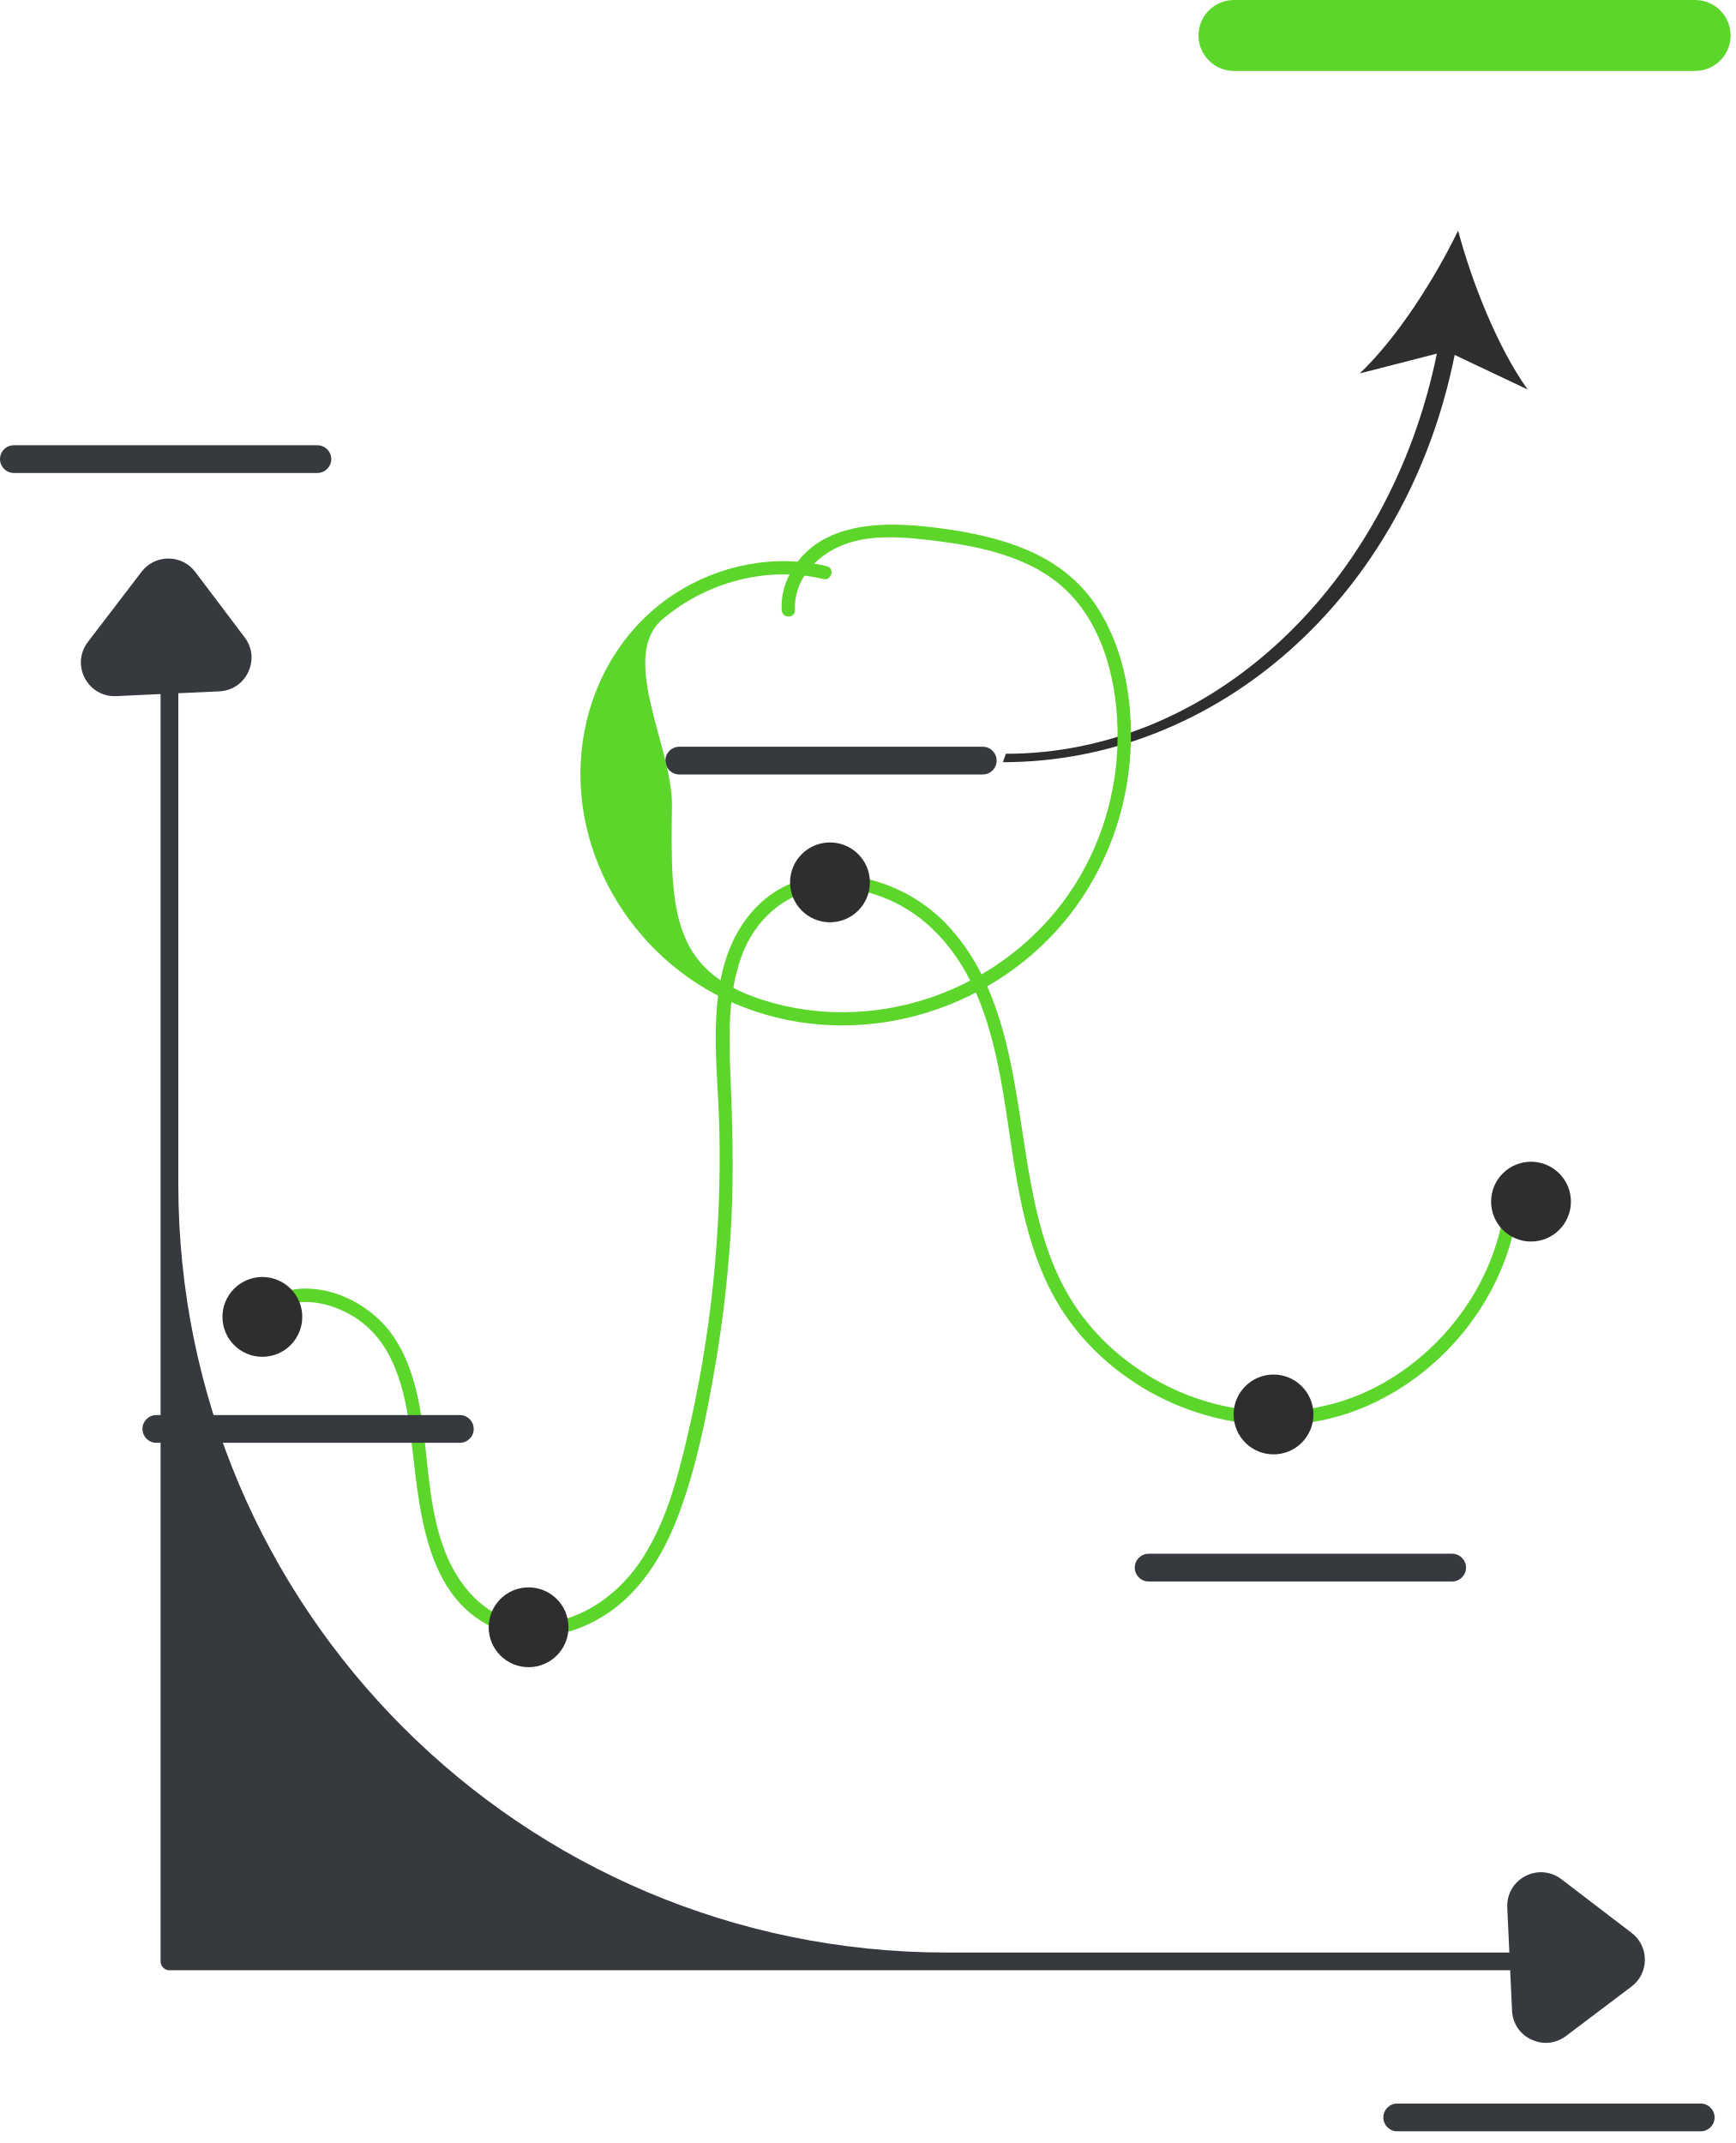
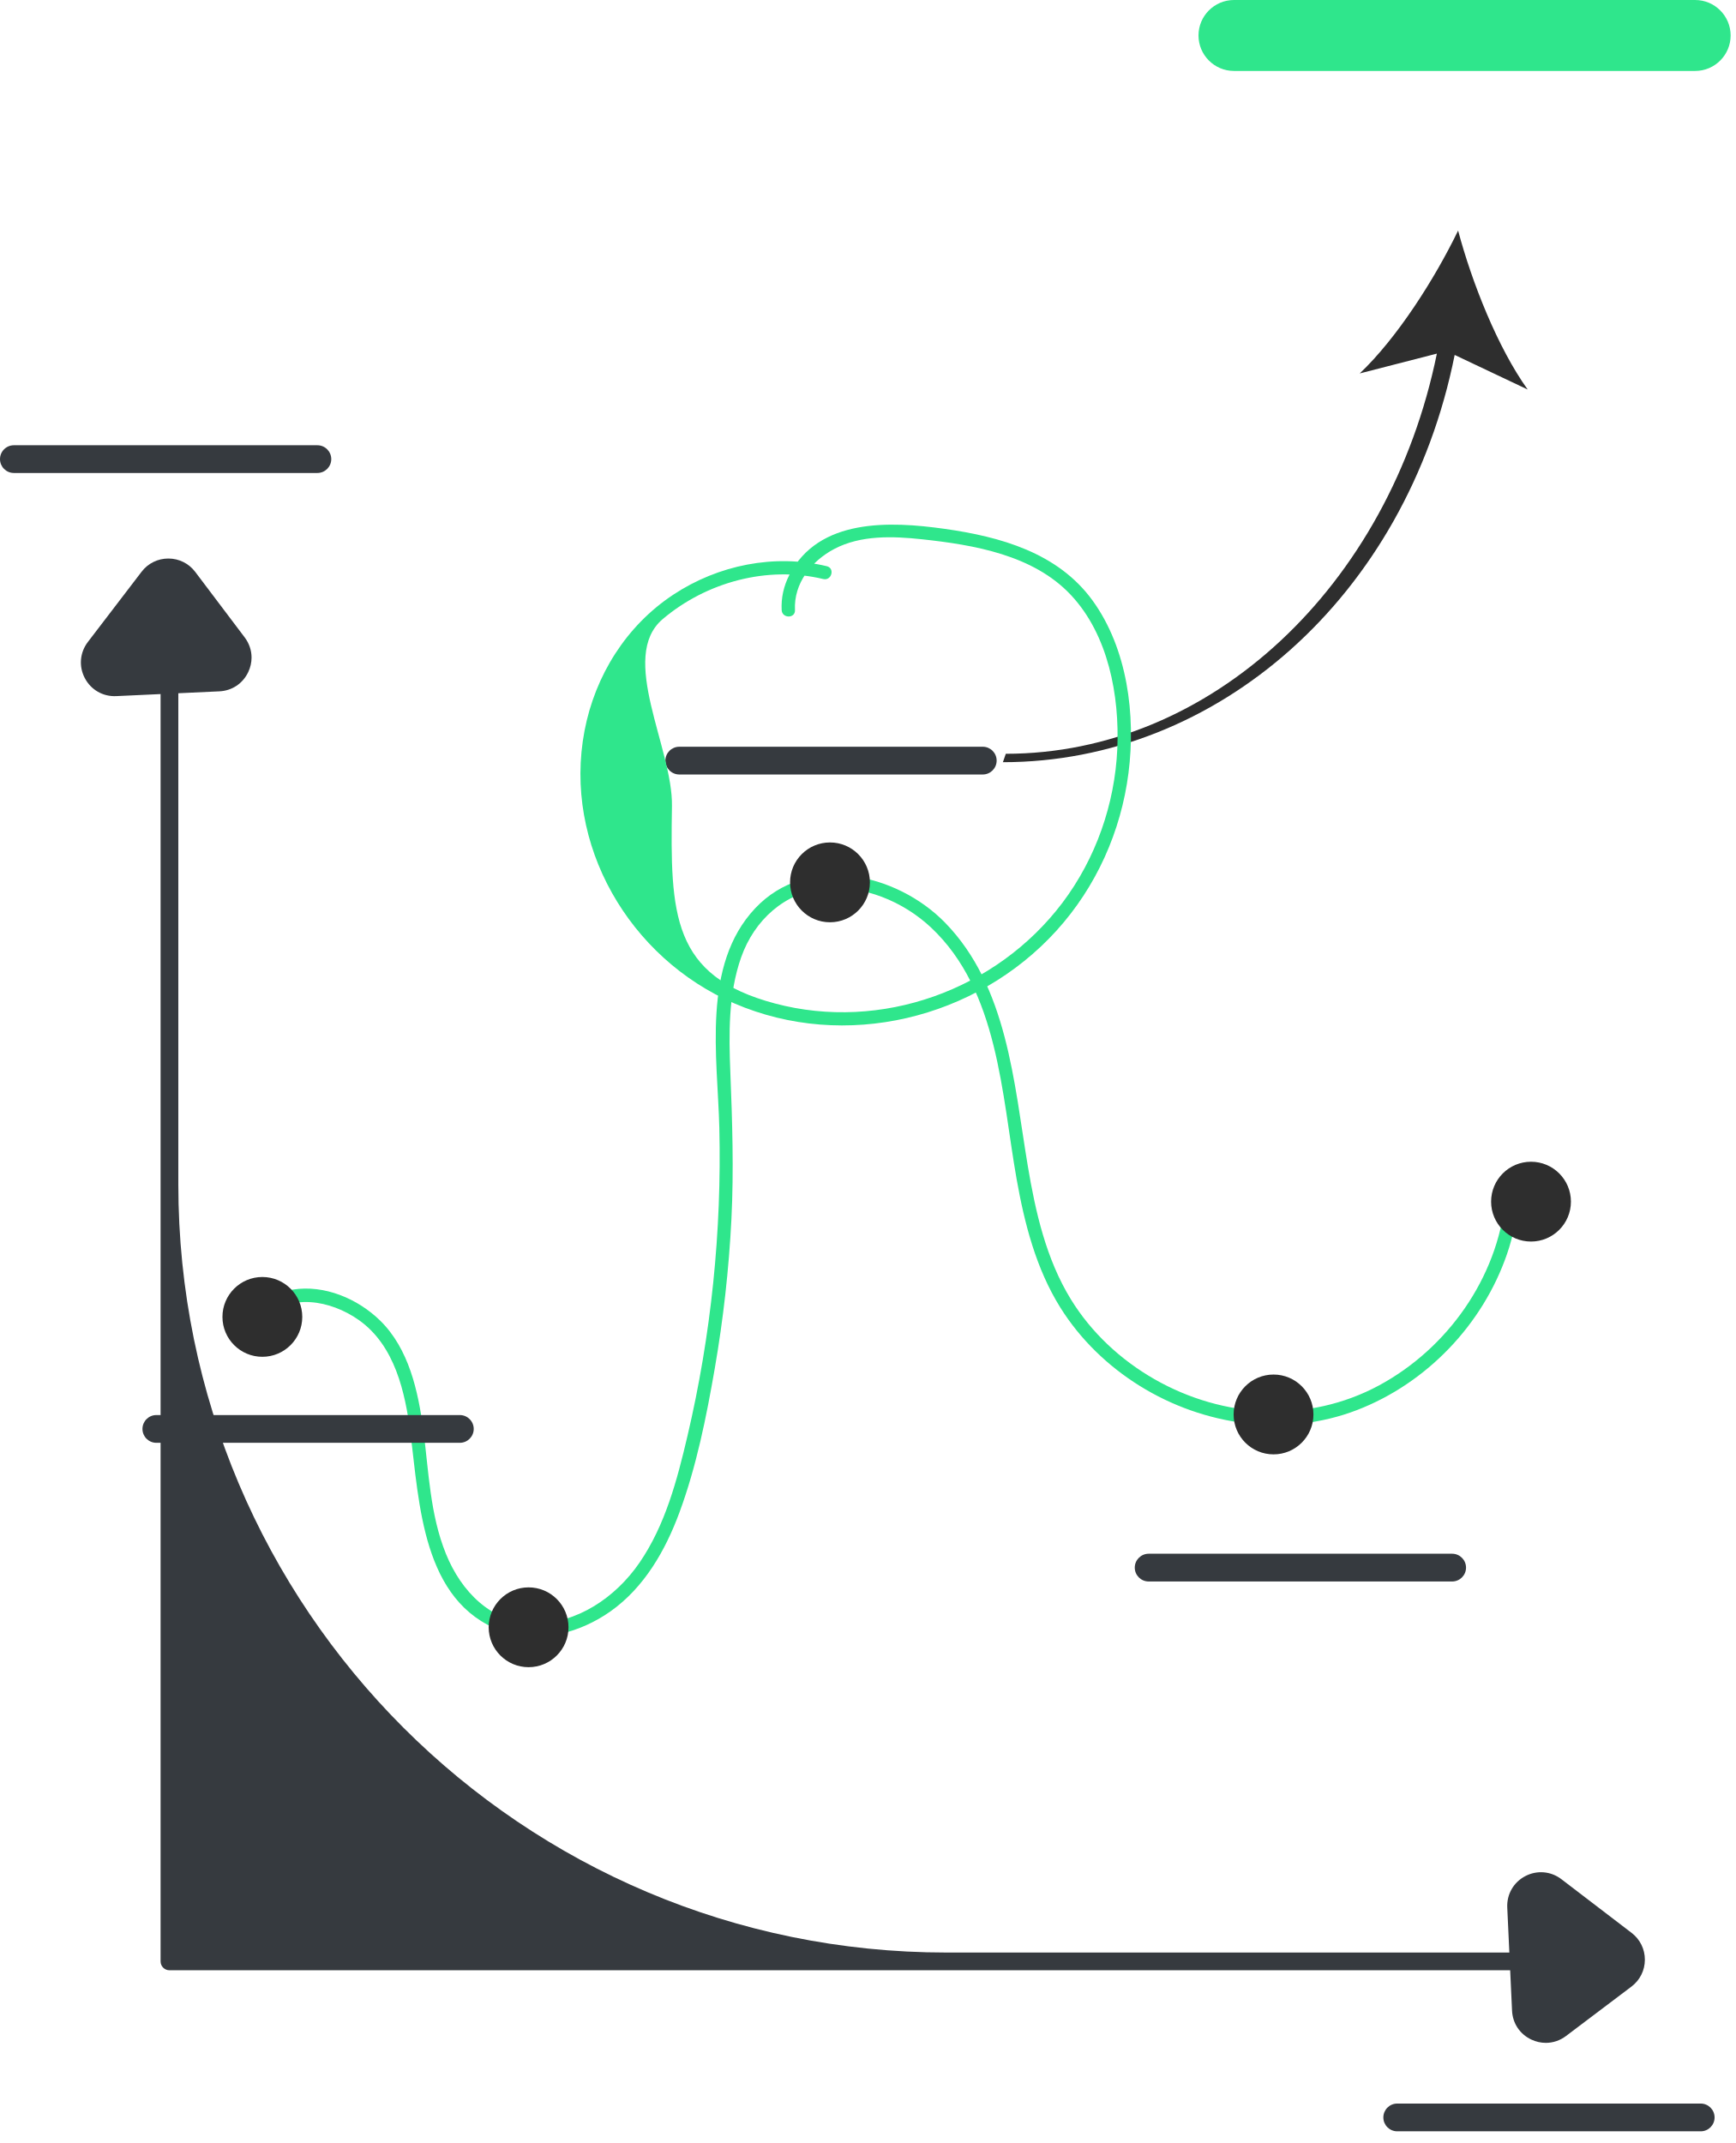
<svg xmlns="http://www.w3.org/2000/svg" width="98" height="121" viewBox="0 0 98 121" fill="none">
-   <path d="M14.871 74.537C16.308 72.954 18.681 73.417 20.26 74.534C22.292 75.972 22.873 78.598 23.173 80.925C23.68 84.866 23.83 90.436 28.299 92.083C30.363 92.844 32.726 92.215 34.47 90.98C36.374 89.63 37.562 87.553 38.358 85.401C39.321 82.796 39.879 80.009 40.352 77.278C40.835 74.486 41.152 71.664 41.294 68.834C41.433 66.065 41.343 63.314 41.233 60.547C41.147 58.387 41.114 56.118 41.844 54.052C42.581 51.965 44.294 50.379 46.548 50.169C48.735 49.966 50.987 50.888 52.57 52.377C56.367 55.948 56.545 61.779 57.394 66.568C57.84 69.084 58.492 71.63 59.858 73.819C60.982 75.619 62.543 77.129 64.342 78.248C67.97 80.507 72.593 81.166 76.619 79.614C80.549 78.1 83.713 74.788 85.082 70.807C85.42 69.824 85.629 68.809 85.735 67.776C85.784 67.295 85.033 67.299 84.984 67.776C84.534 72.167 81.715 76.143 77.853 78.226C73.878 80.369 69.065 80.097 65.182 77.875C63.273 76.783 61.613 75.243 60.459 73.364C59.06 71.086 58.461 68.43 58.025 65.823C57.237 61.114 56.88 55.707 53.351 52.091C50.614 49.287 45.577 48.161 42.635 51.285C39.606 54.501 40.514 59.682 40.611 63.675C40.752 69.522 40.149 75.382 38.813 81.077C38.231 83.555 37.562 86.112 36.102 88.237C34.768 90.179 32.587 91.685 30.159 91.661C27.738 91.637 26.036 89.857 25.177 87.735C24.27 85.497 24.21 83.079 23.896 80.716C23.608 78.547 23.084 76.147 21.457 74.559C20.192 73.325 18.315 72.53 16.535 72.814C15.679 72.951 14.921 73.366 14.34 74.006C14.015 74.364 14.545 74.896 14.871 74.537Z" fill="#5DD62C" />
+   <path d="M14.871 74.537C16.308 72.954 18.681 73.417 20.26 74.534C22.292 75.972 22.873 78.598 23.173 80.925C23.68 84.866 23.83 90.436 28.299 92.083C30.363 92.844 32.726 92.215 34.47 90.98C36.374 89.63 37.562 87.553 38.358 85.401C39.321 82.796 39.879 80.009 40.352 77.278C40.835 74.486 41.152 71.664 41.294 68.834C41.433 66.065 41.343 63.314 41.233 60.547C41.147 58.387 41.114 56.118 41.844 54.052C42.581 51.965 44.294 50.379 46.548 50.169C48.735 49.966 50.987 50.888 52.57 52.377C56.367 55.948 56.545 61.779 57.394 66.568C57.84 69.084 58.492 71.63 59.858 73.819C60.982 75.619 62.543 77.129 64.342 78.248C67.97 80.507 72.593 81.166 76.619 79.614C80.549 78.1 83.713 74.788 85.082 70.807C85.42 69.824 85.629 68.809 85.735 67.776C85.784 67.295 85.033 67.299 84.984 67.776C84.534 72.167 81.715 76.143 77.853 78.226C73.878 80.369 69.065 80.097 65.182 77.875C63.273 76.783 61.613 75.243 60.459 73.364C59.06 71.086 58.461 68.43 58.025 65.823C57.237 61.114 56.88 55.707 53.351 52.091C50.614 49.287 45.577 48.161 42.635 51.285C39.606 54.501 40.514 59.682 40.611 63.675C40.752 69.522 40.149 75.382 38.813 81.077C38.231 83.555 37.562 86.112 36.102 88.237C34.768 90.179 32.587 91.685 30.159 91.661C27.738 91.637 26.036 89.857 25.177 87.735C24.27 85.497 24.21 83.079 23.896 80.716C23.608 78.547 23.084 76.147 21.457 74.559C20.192 73.325 18.315 72.53 16.535 72.814C15.679 72.951 14.921 73.366 14.34 74.006C14.015 74.364 14.545 74.896 14.871 74.537Z" fill="#2FE68C" />
  <path d="M55.485 43.73H38.35C37.918 43.73 37.566 43.378 37.566 42.946C37.566 42.514 37.918 42.163 38.35 42.163H55.485C55.917 42.163 56.268 42.514 56.268 42.946C56.268 43.378 55.917 43.73 55.485 43.73Z" fill="#363A3F" />
  <path d="M81.985 89.295H64.85C64.418 89.295 64.066 88.944 64.066 88.512C64.066 88.08 64.418 87.728 64.85 87.728H81.985C82.417 87.728 82.768 88.08 82.768 88.512C82.768 88.944 82.417 89.295 81.985 89.295Z" fill="#363A3F" />
  <path d="M96.018 120.34H78.883C78.451 120.34 78.1 119.989 78.1 119.557C78.1 119.125 78.451 118.773 78.883 118.773H96.018C96.45 118.773 96.801 119.125 96.801 119.557C96.801 119.989 96.45 120.34 96.018 120.34Z" fill="#363A3F" />
  <path d="M17.918 26.706H0.783C0.351 26.706 0 26.355 0 25.923C0 25.491 0.351 25.14 0.783 25.14H17.918C18.35 25.14 18.702 25.491 18.702 25.923C18.702 26.355 18.35 26.706 17.918 26.706Z" fill="#363A3F" />
  <path d="M87.228 111.247H9.567C9.291 111.247 9.066 111.023 9.066 110.746V36.64C9.066 36.364 9.291 36.14 9.567 36.14C9.844 36.14 10.068 36.364 10.068 36.64V66.878C10.068 90.829 29.484 110.246 53.436 110.246H87.228C87.505 110.246 87.729 110.47 87.729 110.746C87.729 111.023 87.505 111.247 87.228 111.247Z" fill="#363A3F" />
  <path d="M25.961 81.465H8.826C8.394 81.465 8.043 81.114 8.043 80.682C8.043 80.25 8.394 79.898 8.826 79.898H25.961C26.393 79.898 26.745 80.25 26.745 80.682C26.745 81.114 26.393 81.465 25.961 81.465Z" fill="#363A3F" />
  <path d="M14.812 76.609C16.056 76.609 17.065 75.6 17.065 74.356C17.065 73.111 16.056 72.103 14.812 72.103C13.567 72.103 12.559 73.111 12.559 74.356C12.559 75.6 13.567 76.609 14.812 76.609Z" fill="#2E2E2E" />
  <path d="M29.843 94.134C31.087 94.134 32.096 93.126 32.096 91.881C32.096 90.637 31.087 89.628 29.843 89.628C28.599 89.628 27.59 90.637 27.59 91.881C27.59 93.126 28.599 94.134 29.843 94.134Z" fill="#2E2E2E" />
  <path d="M46.859 52.074C48.103 52.074 49.112 51.065 49.112 49.821C49.112 48.576 48.103 47.567 46.859 47.567C45.614 47.567 44.605 48.576 44.605 49.821C44.605 51.065 45.614 52.074 46.859 52.074Z" fill="#2E2E2E" />
  <path d="M71.9 82.118C73.144 82.118 74.153 81.109 74.153 79.865C74.153 78.62 73.144 77.611 71.9 77.611C70.655 77.611 69.647 78.62 69.647 79.865C69.647 81.109 70.655 82.118 71.9 82.118Z" fill="#2E2E2E" />
  <path d="M86.437 70.101C87.681 70.101 88.69 69.092 88.69 67.848C88.69 66.603 87.681 65.595 86.437 65.595C85.192 65.595 84.184 66.603 84.184 67.848C84.184 69.092 85.192 70.101 86.437 70.101Z" fill="#2E2E2E" />
  <path d="M82.127 20.041L86.248 21.993C84.557 19.634 83.101 15.95 82.321 13.019C81.001 15.749 78.873 19.09 76.766 21.086L81.122 19.966C78.438 33.118 68.344 42.561 56.785 42.561L56.621 43.036C68.695 43.036 79.386 33.724 82.127 20.041Z" fill="#2E2E2E" />
-   <path d="M69.667 0H95.704C96.808 0 97.707 0.898 97.707 2.003C97.707 3.107 96.808 4.006 95.704 4.006H69.667C68.563 4.006 67.664 3.107 67.664 2.003C67.664 0.898 68.563 0 69.667 0Z" fill="#5DD62C" />
+   <path d="M69.667 0H95.704C96.808 0 97.707 0.898 97.707 2.003C97.707 3.107 96.808 4.006 95.704 4.006H69.667C68.563 4.006 67.664 3.107 67.664 2.003C67.664 0.898 68.563 0 69.667 0Z" fill="#2FE68C" />
  <path d="M87.273 115.346C86.999 115.346 86.722 115.285 86.458 115.162C85.808 114.856 85.399 114.245 85.366 113.527L85.096 107.706C85.061 106.958 85.451 106.278 86.114 105.931C86.777 105.584 87.559 105.651 88.153 106.105L92.118 109.137C92.594 109.502 92.867 110.055 92.865 110.655C92.863 111.255 92.587 111.806 92.108 112.168L88.414 114.958C88.073 115.215 87.676 115.346 87.273 115.346Z" fill="#363A3F" />
  <path d="M14.202 37.127C14.202 37.402 14.141 37.679 14.017 37.943C13.711 38.593 13.1 39.002 12.382 39.035L6.561 39.305C5.813 39.34 5.134 38.95 4.787 38.286C4.439 37.624 4.507 36.842 4.961 36.248L7.993 32.283C8.357 31.807 8.911 31.534 9.51 31.536C10.111 31.538 10.662 31.814 11.024 32.293L13.813 35.987C14.07 36.328 14.202 36.725 14.202 37.127Z" fill="#363A3F" />
-   <path d="M46.68 31.97C43.715 31.26 40.548 31.902 38.014 33.576C35.357 35.331 33.598 38.142 33.002 41.256C31.774 47.68 35.527 54.098 41.459 56.655C47.696 59.343 55.114 57.539 59.643 52.551C61.887 50.078 63.29 46.95 63.712 43.642C64.129 40.383 63.654 36.623 61.681 33.903C59.723 31.205 56.464 30.3 53.316 29.858C50.262 29.429 46.21 29.242 44.559 32.475C44.244 33.092 44.096 33.756 44.131 34.447C44.155 34.928 44.906 34.931 44.882 34.447C44.806 32.936 45.813 31.673 47.105 30.993C48.602 30.206 50.407 30.273 52.04 30.448C54.987 30.765 58.334 31.33 60.459 33.594C62.576 35.849 63.211 39.285 63.08 42.278C62.942 45.402 61.866 48.477 59.98 50.976C56.257 55.907 49.745 58.252 43.754 56.66C37.916 55.108 37.84 51.643 37.937 45.508C37.988 42.235 34.896 37.084 37.42 34.951C39.892 32.863 43.317 31.936 46.48 32.694C46.95 32.806 47.15 32.082 46.68 31.97Z" fill="#5DD62C" />
+   <path d="M46.68 31.97C43.715 31.26 40.548 31.902 38.014 33.576C35.357 35.331 33.598 38.142 33.002 41.256C31.774 47.68 35.527 54.098 41.459 56.655C47.696 59.343 55.114 57.539 59.643 52.551C61.887 50.078 63.29 46.95 63.712 43.642C64.129 40.383 63.654 36.623 61.681 33.903C59.723 31.205 56.464 30.3 53.316 29.858C50.262 29.429 46.21 29.242 44.559 32.475C44.244 33.092 44.096 33.756 44.131 34.447C44.155 34.928 44.906 34.931 44.882 34.447C44.806 32.936 45.813 31.673 47.105 30.993C48.602 30.206 50.407 30.273 52.04 30.448C54.987 30.765 58.334 31.33 60.459 33.594C62.576 35.849 63.211 39.285 63.08 42.278C62.942 45.402 61.866 48.477 59.98 50.976C56.257 55.907 49.745 58.252 43.754 56.66C37.916 55.108 37.84 51.643 37.937 45.508C37.988 42.235 34.896 37.084 37.42 34.951C39.892 32.863 43.317 31.936 46.48 32.694C46.95 32.806 47.15 32.082 46.68 31.97Z" fill="#2FE68C" />
</svg>
